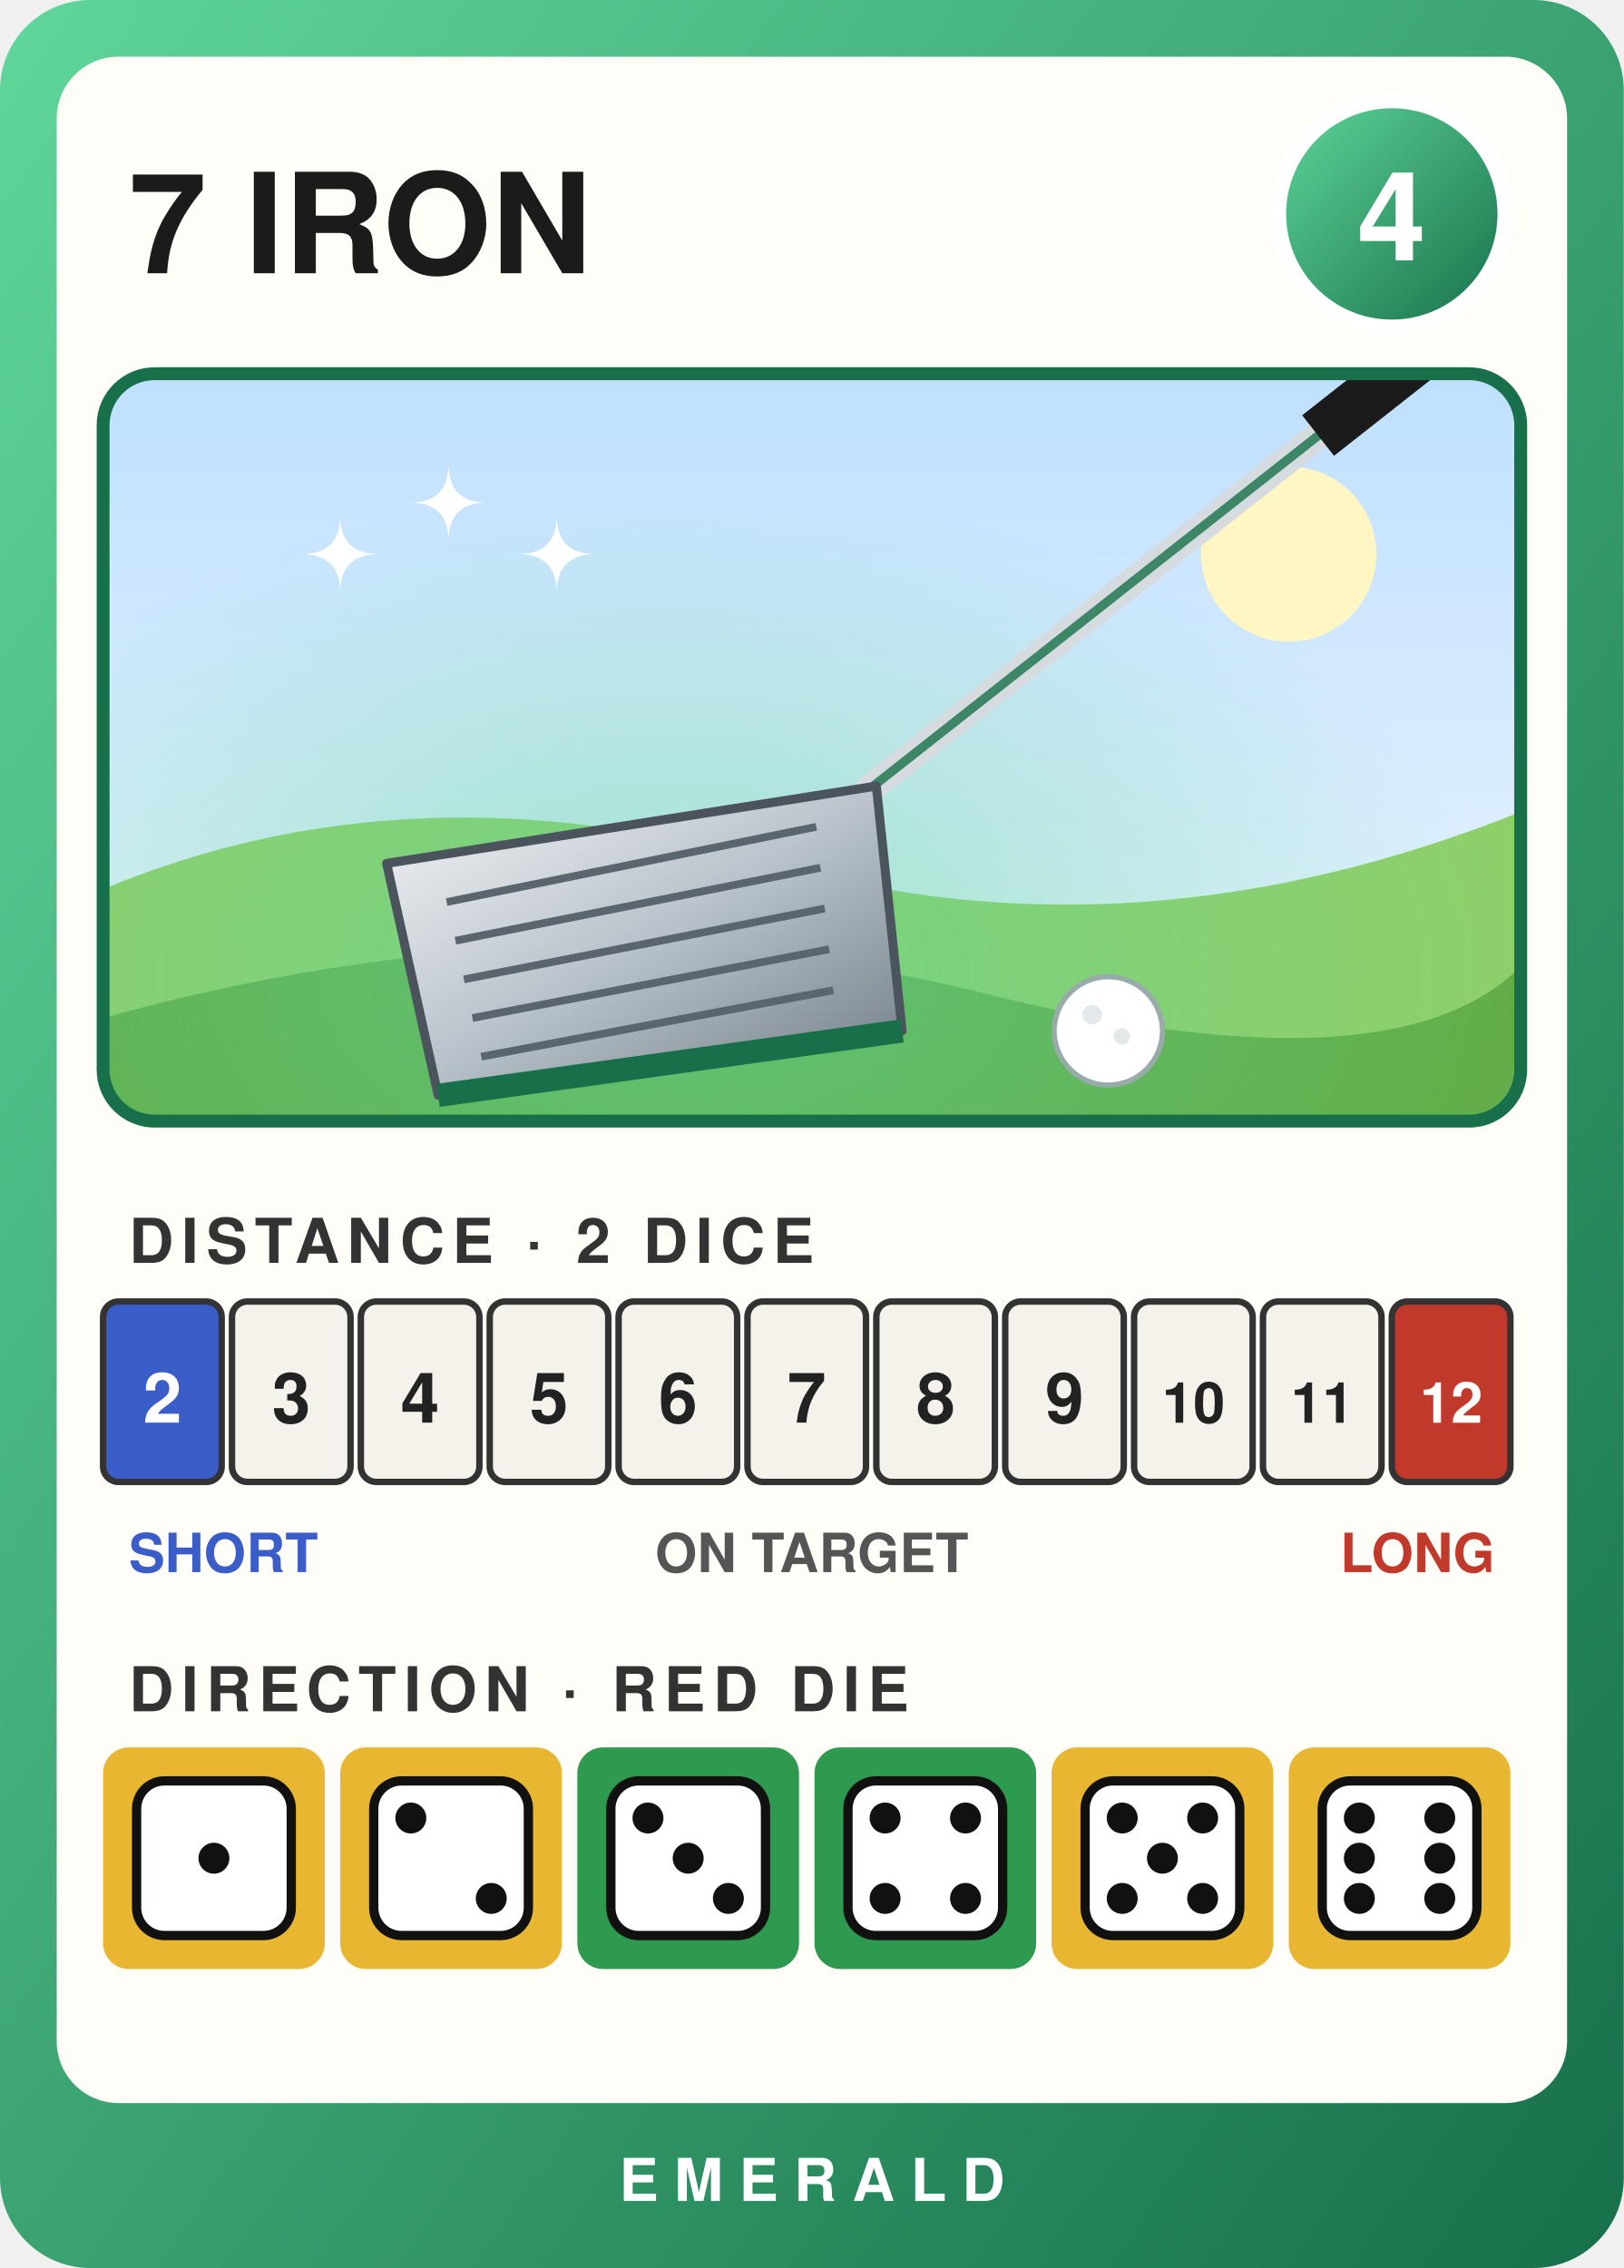
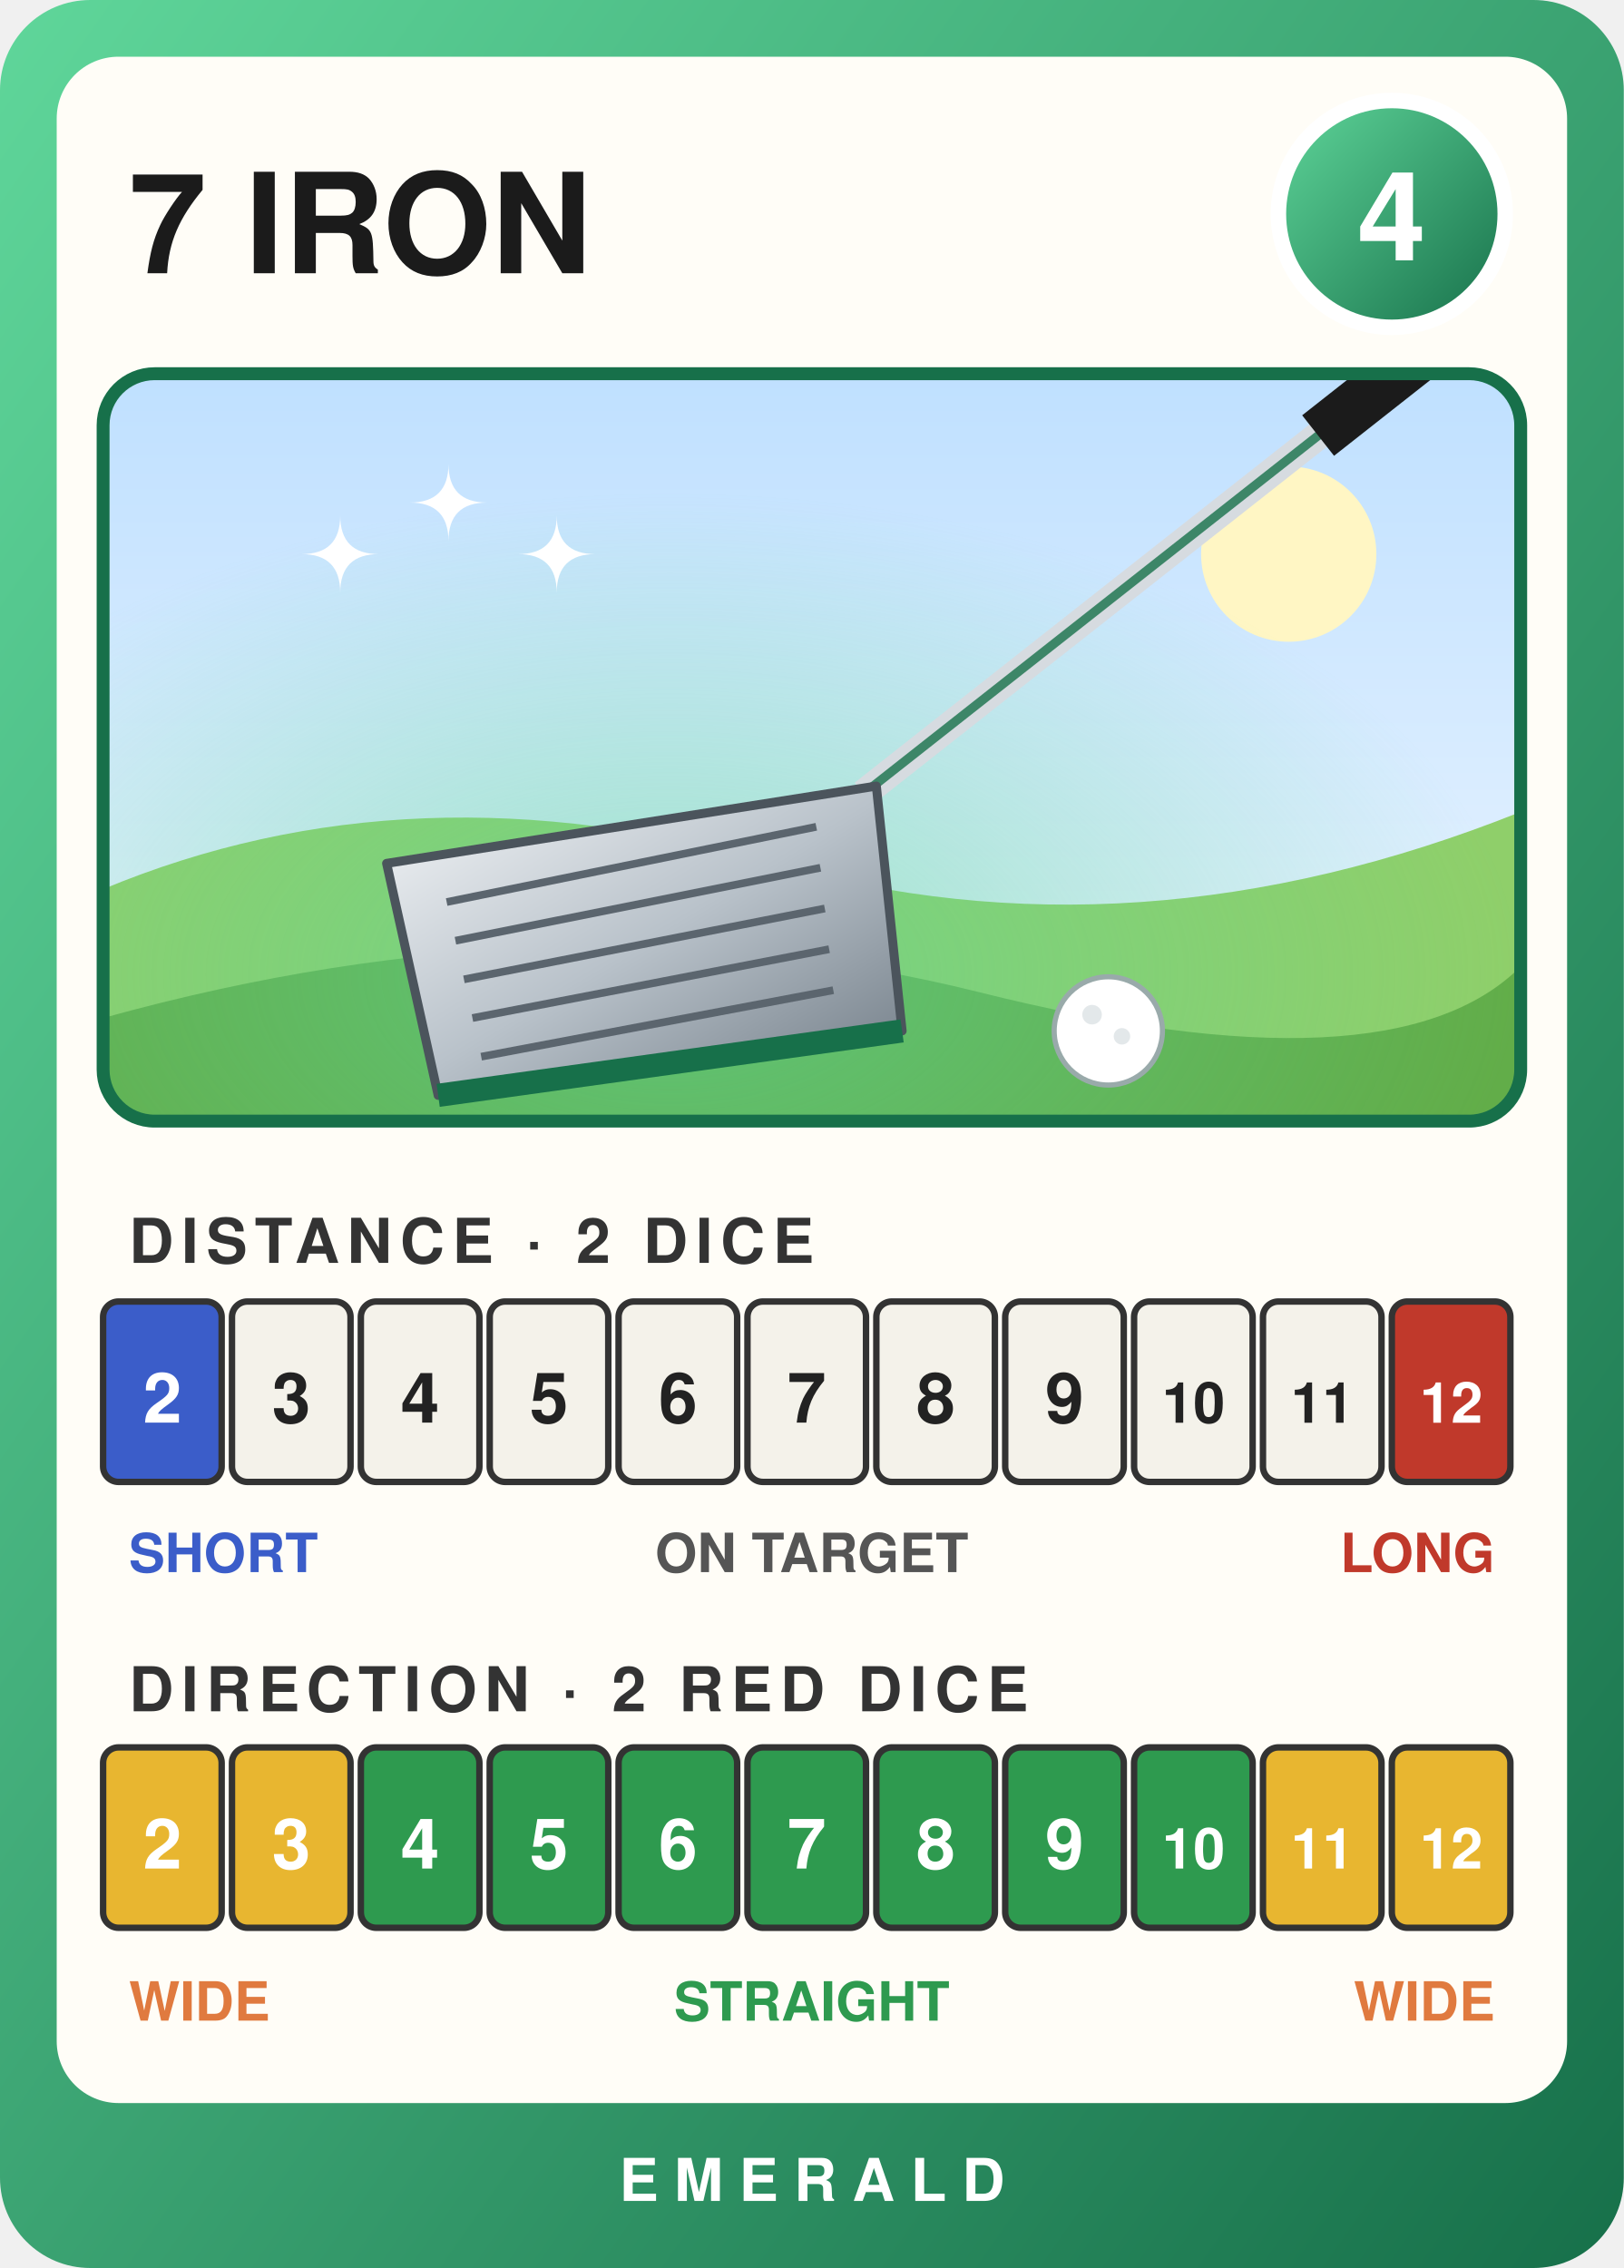
<svg xmlns="http://www.w3.org/2000/svg" width="63mm" height="88mm" viewBox="0 0 63 88" font-family="Helvetica, Arial, sans-serif">
  <defs>
    <linearGradient id="fri74" x1="0" y1="0" x2="1" y2="1">
      <stop offset="0" stop-color="#5fd69a" />
      <stop offset="1" stop-color="#17704a" />
    </linearGradient>
    <clipPath id="arti74">
      <rect x="4" y="14.5" width="55" height="29" rx="2" />
    </clipPath>
  </defs>
  <rect width="63" height="88" rx="3.5" fill="url(#fri74)" />
  <rect x="2.2" y="2.2" width="58.6" height="79.4" rx="2.4" fill="#fffdf7" />
  <text x="5" y="10.6" font-size="5.4" font-weight="800" fill="#1b1b1b">7 IRON</text>
  <circle cx="54" cy="8.3" r="4.4" fill="url(#fri74)" stroke="#fff" stroke-width="0.6" />
  <text x="54" y="10.1" text-anchor="middle" font-size="4.8" font-weight="800" fill="#fff">4</text>
  <g clip-path="url(#arti74)">
    <g transform="translate(4 14.5)">
      <defs>
        <linearGradient id="skyi74" x1="0" y1="0" x2="0" y2="1">
          <stop offset="0" stop-color="#bfe0ff" />
          <stop offset="1" stop-color="#f2f8ff" />
        </linearGradient>
        <linearGradient id="steeli74" x1="0" y1="0" x2="1" y2="1">
          <stop offset="0" stop-color="#f4f6f8" />
          <stop offset="0.5" stop-color="#b9c2ca" />
          <stop offset="1" stop-color="#6f7a84" />
        </linearGradient>
        <radialGradient id="headi74" cx="0.35" cy="0.3" r="0.8">
          <stop offset="0" stop-color="#5a6574" />
          <stop offset="1" stop-color="#11161d" />
        </radialGradient>
        <radialGradient id="woodi74" cx="0.35" cy="0.3" r="0.8">
          <stop offset="0" stop-color="#c58a50" />
          <stop offset="1" stop-color="#5a3315" />
        </radialGradient>
        <radialGradient id="glowi74" cx="0.4" cy="0.75" r="0.6">
          <stop offset="0" stop-color="#5fd69a" stop-opacity="0.55" />
          <stop offset="1" stop-color="#5fd69a" stop-opacity="0" />
        </radialGradient>
      </defs>
      <rect width="55" height="31" fill="url(#skyi74)" />
      <circle cx="46" cy="7" r="3.4" fill="#fff6c4" />
      <path d="M0 20 Q 12 15 26 19 T 55 17 V31 H0 Z" fill="#8fcf6a" />
      <path d="M0 25 Q 18 20 34 24 T 55 23 V31 H0 Z" fill="#62ad49" />
      <rect width="55" height="31" fill="url(#glowi74)" />
      <line x1="29.5" y1="16.3" x2="54" y2="-3" stroke="#d6dbe0" stroke-width="1.1" />
      <line x1="29.5" y1="16.3" x2="54" y2="-3" stroke="#17704a" stroke-width="0.35" opacity="0.8" />
      <line x1="47.14" y1="2.4" x2="54" y2="-3" stroke="#1b1b1b" stroke-width="2" />
      <polygon points="11,19 30,16 31,25.5 13,28" fill="url(#steeli74)" stroke="#4b545c" stroke-width="0.35" stroke-linejoin="round" />
      <line x1="13.33" y1="20.5" x2="27.67" y2="17.58" stroke="#5b656e" stroke-width="0.3" />
      <line x1="13.67" y1="22" x2="27.83" y2="19.17" stroke="#5b656e" stroke-width="0.3" />
      <line x1="14" y1="23.5" x2="28" y2="20.75" stroke="#5b656e" stroke-width="0.3" />
      <line x1="14.33" y1="25" x2="28.17" y2="22.33" stroke="#5b656e" stroke-width="0.3" />
      <line x1="14.67" y1="26.5" x2="28.33" y2="23.92" stroke="#5b656e" stroke-width="0.3" />
      <line x1="13" y1="28" x2="31" y2="25.5" stroke="#17704a" stroke-width="0.9" />
      <circle cx="39" cy="25.5" r="2.1" fill="#fff" stroke="#9aa" stroke-width="0.2" />
      <circle cx="38.37" cy="24.87" r="0.38" fill="#e3e8ea" />
      <circle cx="39.53" cy="25.71" r="0.32" fill="#e3e8ea" />
      <path d="M 9.2 5.5 Q 9.2 7 10.7 7 Q 9.2 7 9.2 8.5 Q 9.2 7 7.7 7 Q 9.2 7 9.2 5.5 Z" fill="#fff" />
      <path d="M 13.4 3.5 Q 13.4 5 14.9 5 Q 13.4 5 13.4 6.5 Q 13.4 5 11.9 5 Q 13.4 5 13.4 3.5 Z" fill="#fff" />
      <path d="M 17.6 5.5 Q 17.6 7 19.1 7 Q 17.6 7 17.6 8.5 Q 17.6 7 16.1 7 Q 17.6 7 17.6 5.5 Z" fill="#fff" />
    </g>
  </g>
  <rect x="4" y="14.5" width="55" height="29" rx="2" fill="none" stroke="#17704a" stroke-width="0.5" />
  <text x="5" y="49" font-size="2.4" font-weight="800" fill="#333" letter-spacing="0.3">DISTANCE · 2 DICE</text>
  <rect x="4" y="50.5" width="4.6" height="7" rx="0.6" fill="#3b5dc9" stroke="#333" stroke-width="0.25" />
  <text x="6.3" y="55.2" text-anchor="middle" font-size="2.7" font-weight="800" fill="#fff">2</text>
  <rect x="9" y="50.5" width="4.6" height="7" rx="0.6" fill="#f4f2ea" stroke="#333" stroke-width="0.25" />
  <text x="11.3" y="55.2" text-anchor="middle" font-size="2.7" font-weight="800" fill="#222">3</text>
  <rect x="14" y="50.5" width="4.6" height="7" rx="0.6" fill="#f4f2ea" stroke="#333" stroke-width="0.25" />
  <text x="16.3" y="55.2" text-anchor="middle" font-size="2.7" font-weight="800" fill="#222">4</text>
  <rect x="19" y="50.5" width="4.6" height="7" rx="0.6" fill="#f4f2ea" stroke="#333" stroke-width="0.25" />
  <text x="21.3" y="55.2" text-anchor="middle" font-size="2.7" font-weight="800" fill="#222">5</text>
  <rect x="24" y="50.5" width="4.6" height="7" rx="0.6" fill="#f4f2ea" stroke="#333" stroke-width="0.25" />
  <text x="26.3" y="55.2" text-anchor="middle" font-size="2.7" font-weight="800" fill="#222">6</text>
  <rect x="29" y="50.5" width="4.6" height="7" rx="0.6" fill="#f4f2ea" stroke="#333" stroke-width="0.25" />
  <text x="31.3" y="55.2" text-anchor="middle" font-size="2.7" font-weight="800" fill="#222">7</text>
  <rect x="34" y="50.5" width="4.6" height="7" rx="0.6" fill="#f4f2ea" stroke="#333" stroke-width="0.25" />
  <text x="36.3" y="55.2" text-anchor="middle" font-size="2.7" font-weight="800" fill="#222">8</text>
  <rect x="39" y="50.5" width="4.6" height="7" rx="0.6" fill="#f4f2ea" stroke="#333" stroke-width="0.25" />
  <text x="41.3" y="55.2" text-anchor="middle" font-size="2.7" font-weight="800" fill="#222">9</text>
  <rect x="44" y="50.5" width="4.6" height="7" rx="0.6" fill="#f4f2ea" stroke="#333" stroke-width="0.25" />
  <text x="46.3" y="55.2" text-anchor="middle" font-size="2.2" font-weight="800" fill="#222">10</text>
  <rect x="49" y="50.5" width="4.6" height="7" rx="0.6" fill="#f4f2ea" stroke="#333" stroke-width="0.25" />
  <text x="51.3" y="55.2" text-anchor="middle" font-size="2.2" font-weight="800" fill="#222">11</text>
  <rect x="54" y="50.5" width="4.6" height="7" rx="0.6" fill="#c0392b" stroke="#333" stroke-width="0.25" />
  <text x="56.3" y="55.2" text-anchor="middle" font-size="2.2" font-weight="800" fill="#fff">12</text>
  <text x="5" y="61" font-size="2.1" fill="#3b5dc9" font-weight="800">SHORT</text>
  <text x="31.5" y="61" text-anchor="middle" font-size="2.1" fill="#555" font-weight="800">ON TARGET</text>
  <text x="58" y="61" text-anchor="end" font-size="2.1" fill="#c0392b" font-weight="800">LONG</text>
-   <text x="5" y="66.4" font-size="2.4" font-weight="800" fill="#333" letter-spacing="0.3">DIRECTION · RED DIE</text>
-   <rect x="4" y="67.8" width="8.6" height="8.6" rx="1" fill="#e8b630" />
-   <rect x="5.3" y="69.1" width="6" height="6" rx="1.08" fill="#fff" stroke="#111" stroke-width="0.36" />
-   <circle cx="8.3" cy="72.1" r="0.6" fill="#111" />
-   <rect x="13.2" y="67.8" width="8.6" height="8.6" rx="1" fill="#e8b630" />
-   <rect x="14.5" y="69.1" width="6" height="6" rx="1.08" fill="#fff" stroke="#111" stroke-width="0.36" />
-   <circle cx="15.94" cy="70.54" r="0.6" fill="#111" />
-   <circle cx="19.06" cy="73.66" r="0.6" fill="#111" />
-   <rect x="22.4" y="67.8" width="8.6" height="8.6" rx="1" fill="#2e9a4f" />
-   <rect x="23.7" y="69.1" width="6" height="6" rx="1.08" fill="#fff" stroke="#111" stroke-width="0.36" />
-   <circle cx="25.14" cy="70.54" r="0.6" fill="#111" />
-   <circle cx="26.7" cy="72.1" r="0.6" fill="#111" />
-   <circle cx="28.26" cy="73.66" r="0.6" fill="#111" />
-   <rect x="31.6" y="67.8" width="8.6" height="8.6" rx="1" fill="#2e9a4f" />
-   <rect x="32.9" y="69.1" width="6" height="6" rx="1.08" fill="#fff" stroke="#111" stroke-width="0.36" />
-   <circle cx="34.34" cy="70.54" r="0.6" fill="#111" />
-   <circle cx="37.46" cy="70.54" r="0.6" fill="#111" />
-   <circle cx="34.34" cy="73.66" r="0.6" fill="#111" />
-   <circle cx="37.46" cy="73.66" r="0.6" fill="#111" />
-   <rect x="40.8" y="67.8" width="8.6" height="8.6" rx="1" fill="#e8b630" />
-   <rect x="42.1" y="69.1" width="6" height="6" rx="1.08" fill="#fff" stroke="#111" stroke-width="0.36" />
-   <circle cx="43.54" cy="70.54" r="0.6" fill="#111" />
-   <circle cx="46.66" cy="70.54" r="0.6" fill="#111" />
-   <circle cx="45.1" cy="72.1" r="0.6" fill="#111" />
-   <circle cx="43.54" cy="73.66" r="0.6" fill="#111" />
-   <circle cx="46.66" cy="73.66" r="0.6" fill="#111" />
-   <rect x="50" y="67.8" width="8.6" height="8.6" rx="1" fill="#e8b630" />
-   <rect x="51.3" y="69.1" width="6" height="6" rx="1.08" fill="#fff" stroke="#111" stroke-width="0.36" />
-   <circle cx="52.74" cy="70.54" r="0.6" fill="#111" />
-   <circle cx="55.86" cy="70.54" r="0.6" fill="#111" />
-   <circle cx="52.74" cy="72.1" r="0.6" fill="#111" />
-   <circle cx="55.86" cy="72.1" r="0.6" fill="#111" />
-   <circle cx="52.74" cy="73.66" r="0.6" fill="#111" />
-   <circle cx="55.86" cy="73.66" r="0.6" fill="#111" />
+   <text x="5" y="66.4" font-size="2.4" font-weight="800" fill="#333" letter-spacing="0.3">DIRECTION · 2 RED DICE</text>
+   <rect x="4" y="67.8" width="4.6" height="7" rx="0.6" fill="#e8b630" stroke="#333" stroke-width="0.25" />
+   <text x="6.3" y="72.5" text-anchor="middle" font-size="2.7" font-weight="800" fill="#fff">2</text>
+   <rect x="9" y="67.8" width="4.6" height="7" rx="0.6" fill="#e8b630" stroke="#333" stroke-width="0.25" />
+   <text x="11.3" y="72.5" text-anchor="middle" font-size="2.7" font-weight="800" fill="#fff">3</text>
+   <rect x="14" y="67.8" width="4.6" height="7" rx="0.6" fill="#2e9a4f" stroke="#333" stroke-width="0.25" />
+   <text x="16.3" y="72.5" text-anchor="middle" font-size="2.7" font-weight="800" fill="#fff">4</text>
+   <rect x="19" y="67.8" width="4.6" height="7" rx="0.6" fill="#2e9a4f" stroke="#333" stroke-width="0.25" />
+   <text x="21.3" y="72.5" text-anchor="middle" font-size="2.7" font-weight="800" fill="#fff">5</text>
+   <rect x="24" y="67.8" width="4.6" height="7" rx="0.6" fill="#2e9a4f" stroke="#333" stroke-width="0.25" />
+   <text x="26.3" y="72.5" text-anchor="middle" font-size="2.7" font-weight="800" fill="#fff">6</text>
+   <rect x="29" y="67.8" width="4.6" height="7" rx="0.6" fill="#2e9a4f" stroke="#333" stroke-width="0.25" />
+   <text x="31.3" y="72.5" text-anchor="middle" font-size="2.7" font-weight="800" fill="#fff">7</text>
+   <rect x="34" y="67.8" width="4.6" height="7" rx="0.6" fill="#2e9a4f" stroke="#333" stroke-width="0.25" />
+   <text x="36.3" y="72.5" text-anchor="middle" font-size="2.7" font-weight="800" fill="#fff">8</text>
+   <rect x="39" y="67.8" width="4.6" height="7" rx="0.6" fill="#2e9a4f" stroke="#333" stroke-width="0.25" />
+   <text x="41.3" y="72.5" text-anchor="middle" font-size="2.7" font-weight="800" fill="#fff">9</text>
+   <rect x="44" y="67.8" width="4.6" height="7" rx="0.6" fill="#2e9a4f" stroke="#333" stroke-width="0.25" />
+   <text x="46.3" y="72.5" text-anchor="middle" font-size="2.2" font-weight="800" fill="#fff">10</text>
+   <rect x="49" y="67.8" width="4.6" height="7" rx="0.6" fill="#e8b630" stroke="#333" stroke-width="0.25" />
+   <text x="51.3" y="72.5" text-anchor="middle" font-size="2.2" font-weight="800" fill="#fff">11</text>
+   <rect x="54" y="67.8" width="4.6" height="7" rx="0.6" fill="#e8b630" stroke="#333" stroke-width="0.25" />
+   <text x="56.3" y="72.5" text-anchor="middle" font-size="2.2" font-weight="800" fill="#fff">12</text>
+   <text x="5" y="78.4" font-size="2.1" fill="#e07a3f" font-weight="800">WIDE</text>
+   <text x="31.5" y="78.4" text-anchor="middle" font-size="2.1" fill="#2e9a4f" font-weight="800">STRAIGHT</text>
+   <text x="58" y="78.4" text-anchor="end" font-size="2.1" fill="#e07a3f" font-weight="800">WIDE</text>
  <text x="31.5" y="85.4" text-anchor="middle" font-size="2.3" font-weight="800" fill="#fff" letter-spacing="0.6">EMERALD</text>
</svg>
